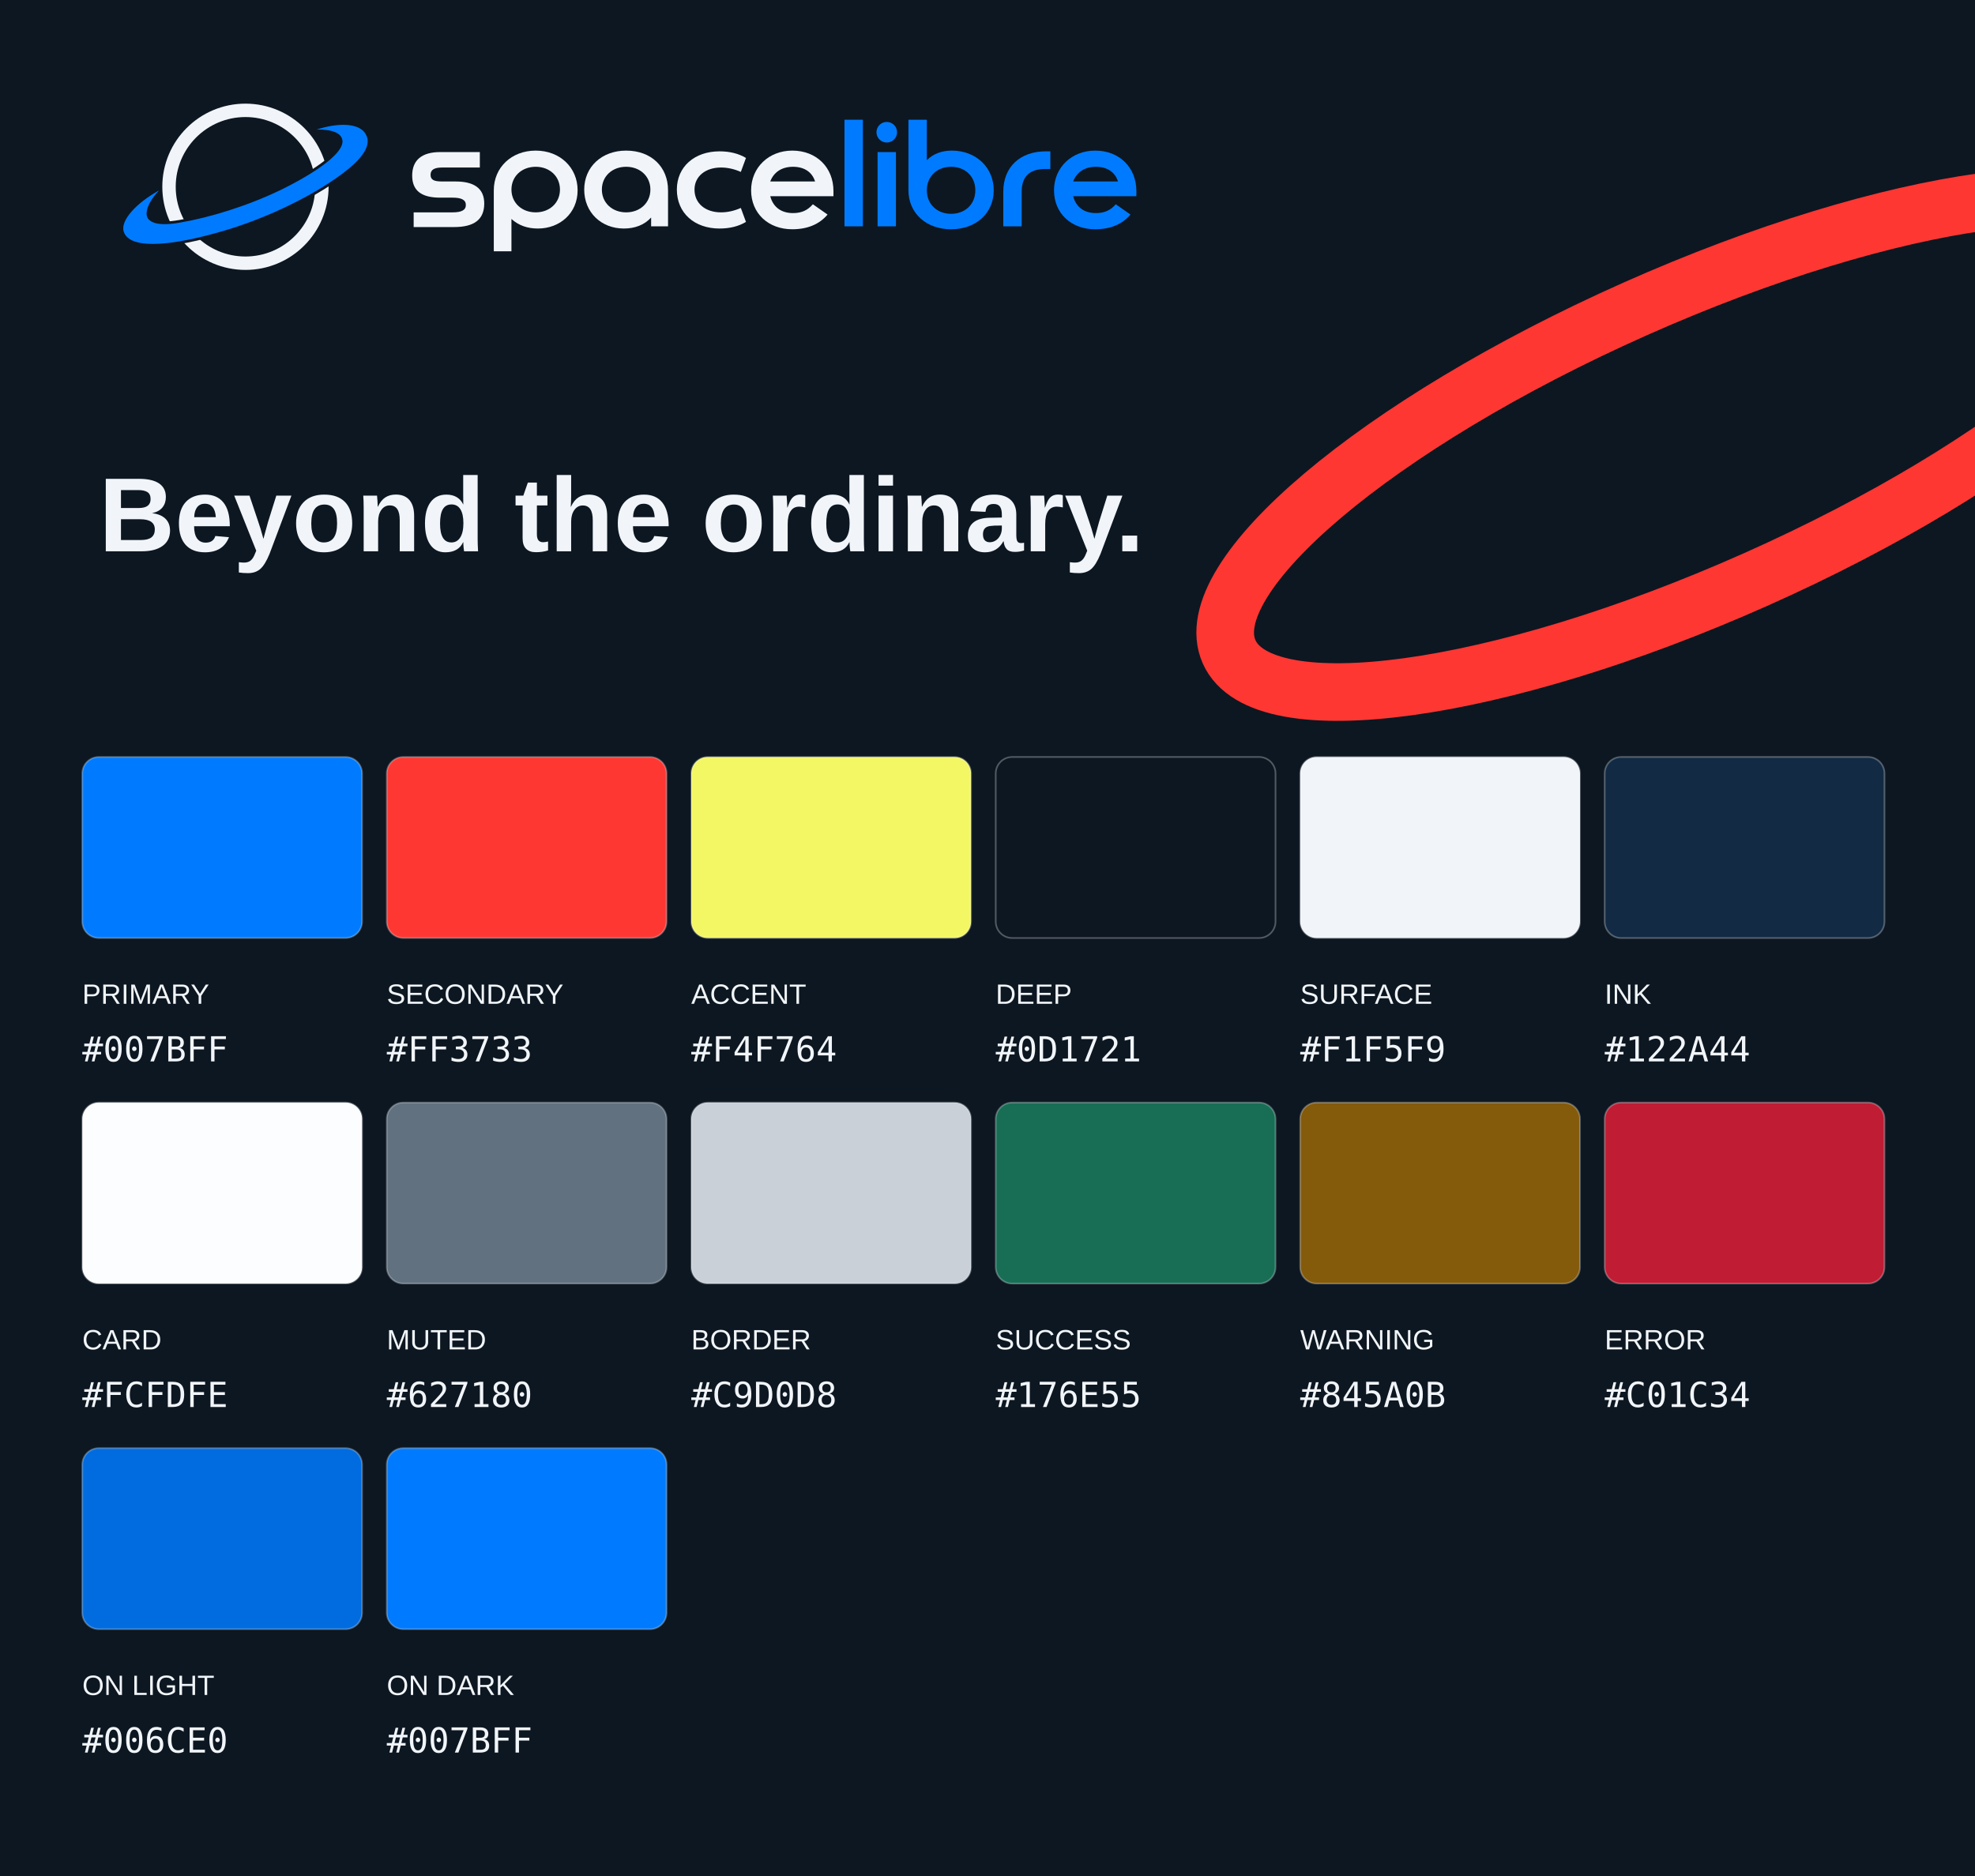
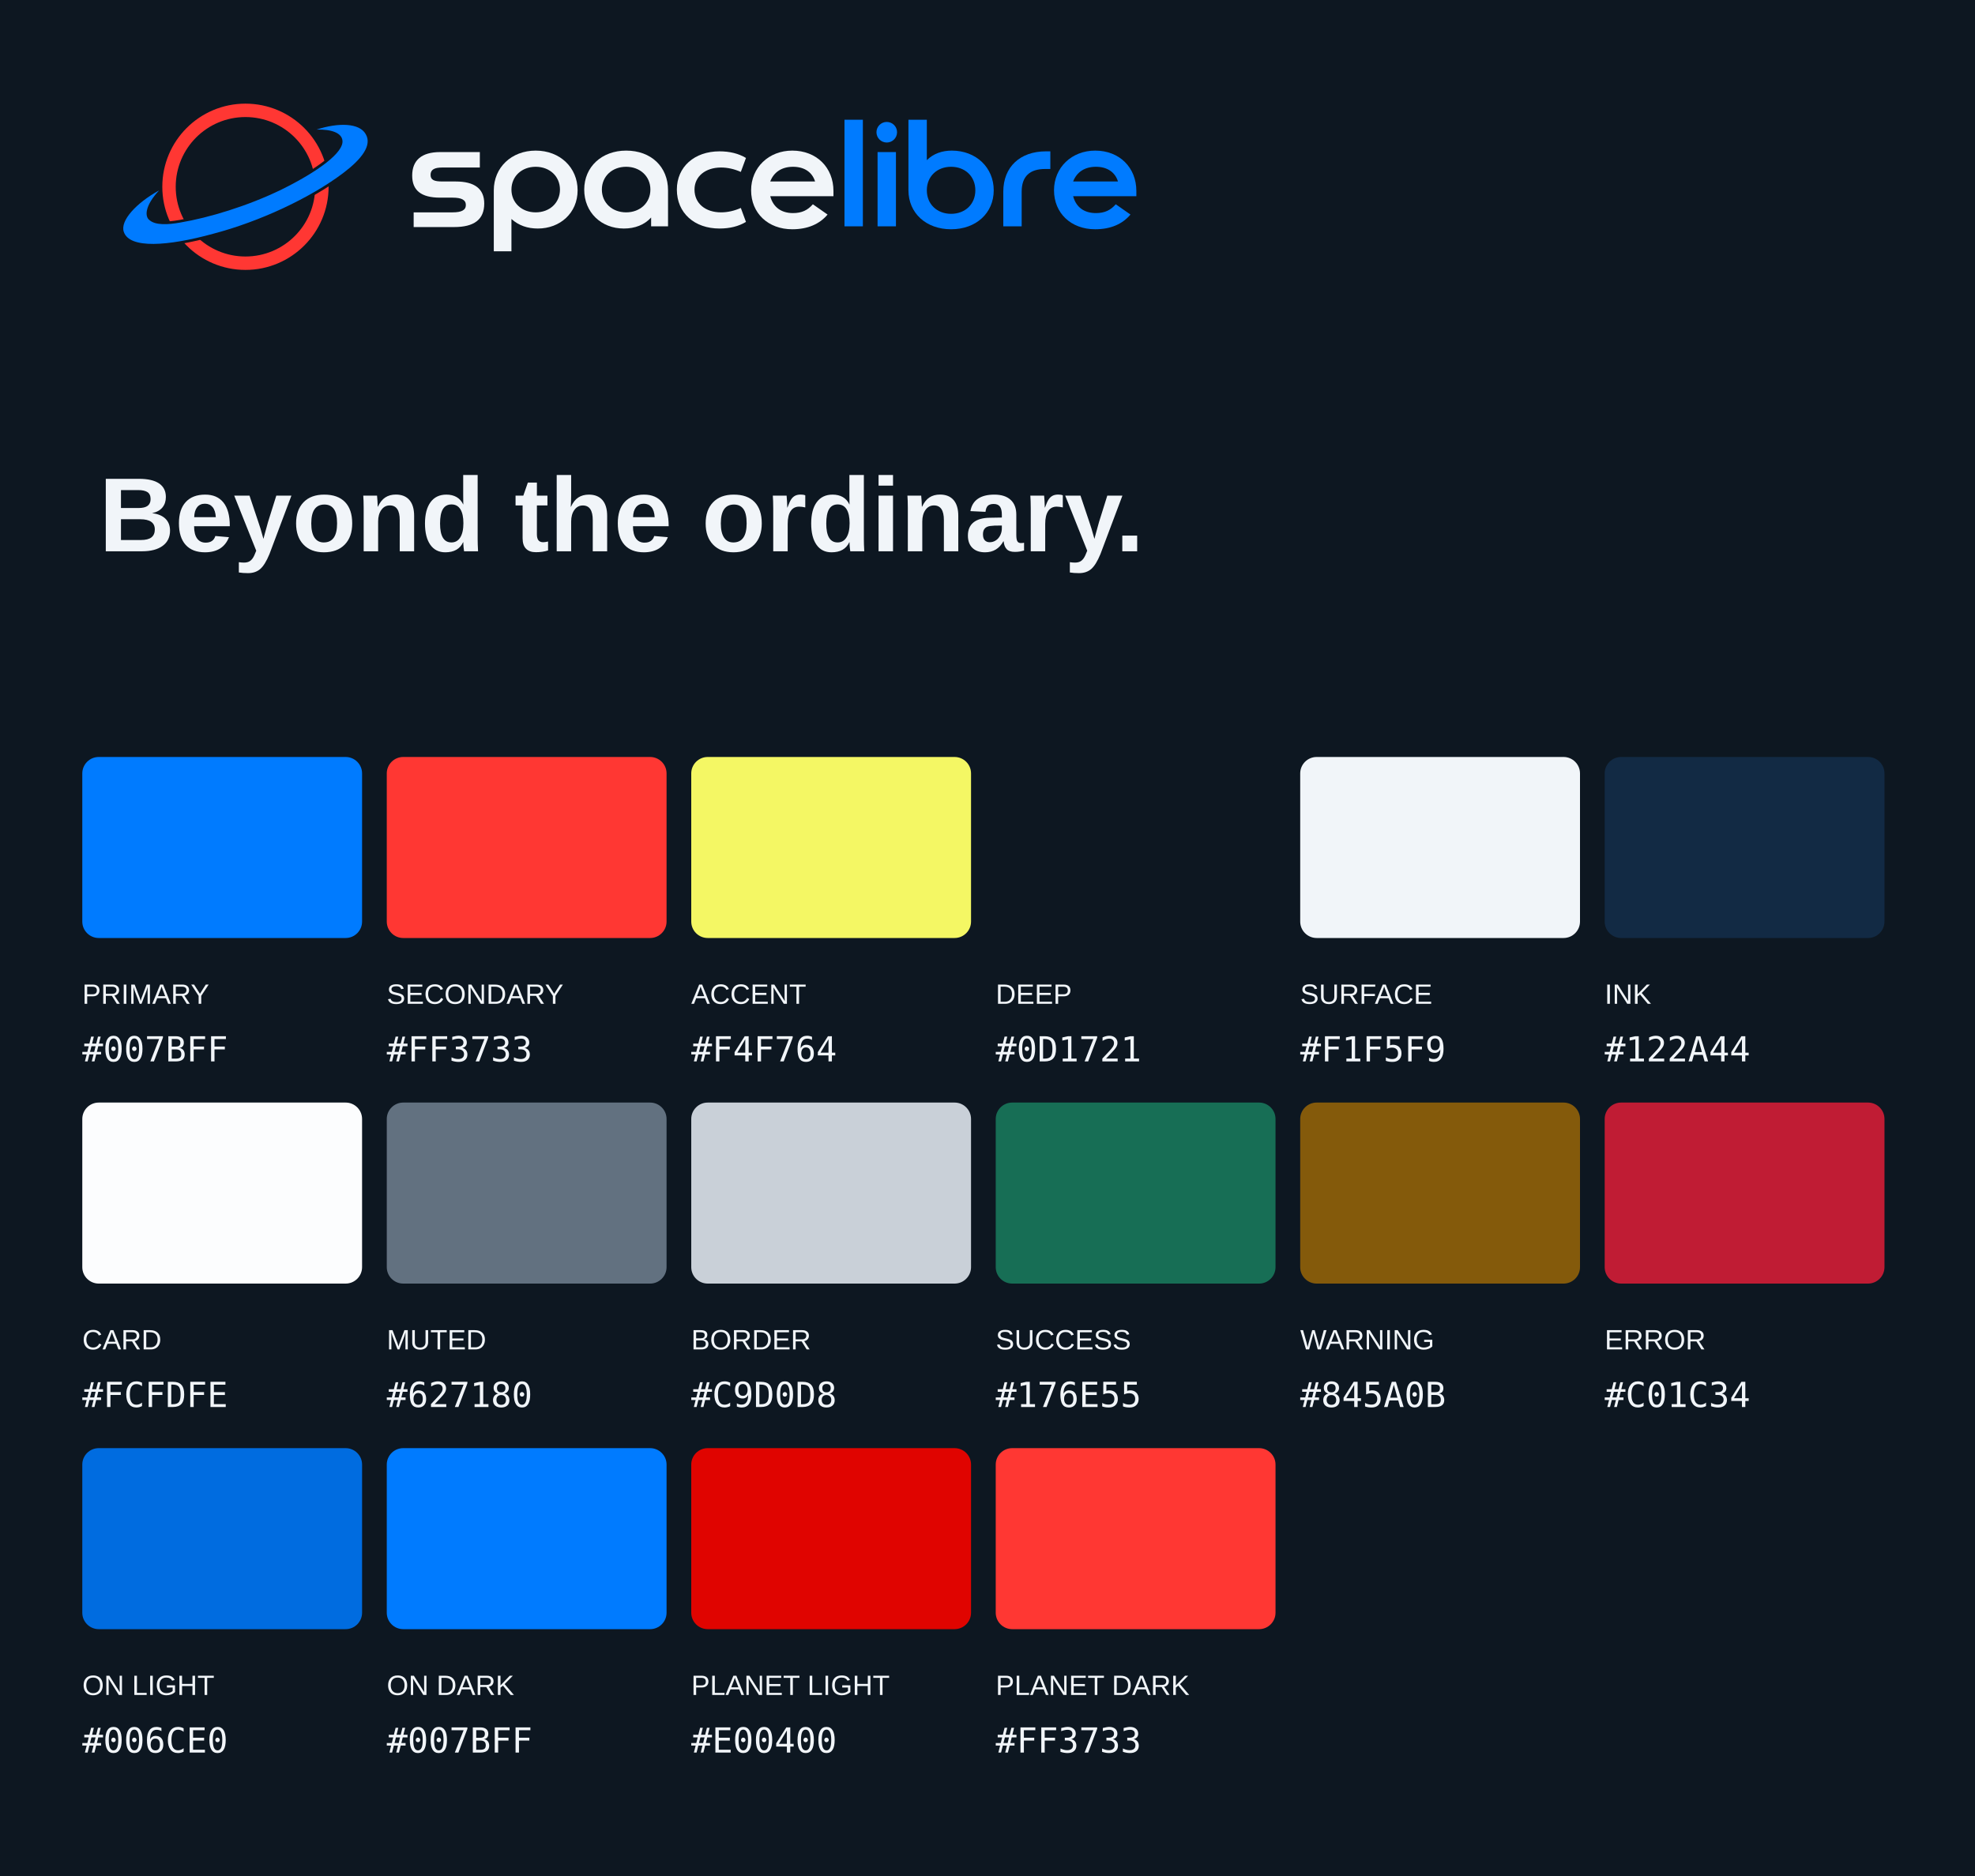
<svg xmlns="http://www.w3.org/2000/svg" width="1200" height="1140" viewBox="0 0 1200 1140">
  <rect width="1200" height="1140" fill="#0D1721" />
-   <svg viewBox="0 0 810 180" x="50" y="40" width="660" height="147">
+   <svg viewBox="0 0 810 180" width="660" height="147" x="50" y="40">
    <defs>
      <mask id="occlusion" maskUnits="userSpaceOnUse" x="450" y="180" width="650" height="450" style="mask-type:luminance">
        <rect x="450" y="180" width="650" height="450" fill="white" />
        <path d="M581.927 413.073 C549.927 447.073 548.927 472.073 560.927 480.073 C573.927 491.073 600.927 490.073 628.927 485.073 C693.927 474.073 779.927 448.073 855.927 411.073 C936.927 371.073 995.927 328.073 991.927 301.073 C989.927 285.073 968.927 276.073 933.927 277.073 C982.927 261.073 1029.927 262.073 1043.927 287.073 C1058.927 312.073 1034.927 343.073 993.927 374.073 C919.927 430.073 805.927 483.073 702.927 510.073 C600.927 538.073 515.927 544.073 502.927 506.073 C493.927 481.073 530.927 441.073 581.927 413.073 Z" fill="black" stroke="black" stroke-width="12" stroke-linejoin="round" />
      </mask>
    </defs>
    <g transform="translate(28 28) scale(.333333) translate(-494 -219)">
-       <circle cx="775" cy="405" r="171" fill="none" stroke="#F1F5F9" stroke-width="30" mask="url(#occlusion)" data-stroke-role="planet" />
+       <circle cx="775" cy="405" r="171" fill="none" stroke="#FF3733" stroke-width="30" mask="url(#occlusion)" data-stroke-role="planet" />
      <path d="M581.927 413.073 C549.927 447.073 548.927 472.073 560.927 480.073 C573.927 491.073 600.927 490.073 628.927 485.073 C693.927 474.073 779.927 448.073 855.927 411.073 C936.927 371.073 995.927 328.073 991.927 301.073 C989.927 285.073 968.927 276.073 933.927 277.073 C982.927 261.073 1029.927 262.073 1043.927 287.073 C1058.927 312.073 1034.927 343.073 993.927 374.073 C919.927 430.073 805.927 483.073 702.927 510.073 C600.927 538.073 515.927 544.073 502.927 506.073 C493.927 481.073 530.927 441.073 581.927 413.073 Z" fill="#007BFF" />
    </g>
    <g transform="translate(246 40) scale(.548223) translate(-275 -643)">
      <path d="M367 687 L313 687 C288 687 275 698 275 719 C275 739 287 749 313 749 L330 749 C342 749 348 752 348 759 C348 766 342 769 330 769 L277 769 L277 789 L332 789 C359 789 373 779 373 757 C373 737 360 727 334 727 L316 727 C305 727 300 725 300 718 C300 711 305 708 316 708 L367 708 Z" fill="#F1F5F9" />
      <path d="M386 822 L386 739 C386 708 410 685 443 685 C476 685 500 708 500 739 C500 770 476 791 446 791 C432 791 420 787 410 778 L410 822 Z M443 707 C424 707 410 720 410 738 C410 756 424 769 443 769 C462 769 476 756 476 738 C476 720 462 707 443 707 Z" fill="#F1F5F9" fill-rule="evenodd" />
      <path d="M623 788 L600 788 L600 776 C591 786 578 791 563 791 C532 791 509 769 509 738 C509 707 533 685 566 685 C600 685 623 707 623 739 Z M566 707 C547 707 533 720 533 738 C533 756 547 769 566 769 C585 769 599 756 599 738 C599 720 585 707 566 707 Z" fill="#F1F5F9" fill-rule="evenodd" />
      <path d="M729 695 L722 714 C713 710 704 708 695 708 C674 708 659 720 659 738 C659 757 674 769 695 769 C704 769 713 767 722 763 L729 782 C719 788 707 791 693 791 C659 791 635 770 635 738 C635 707 659 686 693 686 C707 686 719 689 729 695 Z" fill="#F1F5F9" />
      <path d="M848 747 L762 747 C766 762 777 770 793 770 C805 770 813 766 820 758 L840 772 C829 785 813 792 792 792 C759 792 736 770 736 739 C736 708 760 685 792 685 C825 685 848 708 848 740 Z M762 727 L823 727 C819 714 808 707 793 707 C778 707 767 714 762 727 Z" fill="#F1F5F9" fill-rule="evenodd" />
      <path d="M863 643 L888 643 L888 788 L863 788 Z M908 687 L933 687 L933 788 L908 788 Z" fill="#007BFF" />
      <path d="M934.5 660 C934.5 667.732 928.232 674 920.5 674 C912.768 674 906.5 667.732 906.5 660 C906.5 652.268 912.768 646 920.5 646 C928.232 646 934.5 652.268 934.5 660 Z" fill="#007BFF" />
      <path d="M950 643 L975 643 L975 698 C984 689 996 685 1009 685 C1042 685 1066 708 1066 739 C1066 770 1042 792 1008 792 C974 792 950 770 950 739 Z M1008 707 C989 707 975 720 975 739 C975 758 989 771 1008 771 C1027 771 1041 758 1041 739 C1041 720 1027 707 1008 707 Z" fill="#007BFF" fill-rule="evenodd" />
      <path d="M1079 788 L1079 741 C1079 707 1102 686 1137 686 L1143 686 L1143 710 L1136 710 C1115 710 1104 720 1104 741 L1104 788 Z" fill="#007BFF" />
      <path d="M1260 747 L1174 747 C1178 762 1189 770 1205 770 C1217 770 1225 766 1232 758 L1252 772 C1241 785 1225 792 1204 792 C1171 792 1148 770 1148 739 C1148 708 1172 685 1204 685 C1237 685 1260 708 1260 740 Z M1174 727 L1235 727 C1231 714 1220 707 1205 707 C1190 707 1179 714 1174 727 Z" fill="#007BFF" fill-rule="evenodd" />
    </g>
  </svg>
  <text x="60" y="335" font-family="Arial" font-size="64" font-weight="bold" fill="#F1F5F9">Beyond the ordinary.</text>
-   <ellipse cx="1030" cy="270" rx="310" ry="90" transform="rotate(-24 1030 270)" fill="none" stroke="#FF3733" stroke-width="35" />
-   <rect x="50" y="460" width="170" height="110" rx="10" fill="#007BFF" stroke="#F1F5F9" stroke-opacity=".3" />
+   <rect x="50" y="460" width="170" height="110" rx="10" fill="#007BFF" />
  <text x="50" y="610" fill="#F1F5F9" font-family="Arial" font-size="17">PRIMARY</text>
  <text x="50" y="645" fill="#F1F5F9" font-family="monospace" font-size="21">#007BFF</text>
-   <rect x="235" y="460" width="170" height="110" rx="10" fill="#FF3733" stroke="#F1F5F9" stroke-opacity=".3" />
+   <rect x="235" y="460" width="170" height="110" rx="10" fill="#FF3733" />
  <text x="235" y="610" fill="#F1F5F9" font-family="Arial" font-size="17">SECONDARY</text>
  <text x="235" y="645" fill="#F1F5F9" font-family="monospace" font-size="21">#FF3733</text>
-   <rect x="420" y="460" width="170" height="110" rx="10" fill="#F4F764" stroke="#F1F5F9" stroke-opacity=".3" />
+   <rect x="420" y="460" width="170" height="110" rx="10" fill="#F4F764" />
  <text x="420" y="610" fill="#F1F5F9" font-family="Arial" font-size="17">ACCENT</text>
  <text x="420" y="645" fill="#F1F5F9" font-family="monospace" font-size="21">#F4F764</text>
-   <rect x="605" y="460" width="170" height="110" rx="10" fill="#0D1721" stroke="#F1F5F9" stroke-opacity=".3" />
+   <rect x="605" y="460" width="170" height="110" rx="10" fill="#0D1721" />
  <text x="605" y="610" fill="#F1F5F9" font-family="Arial" font-size="17">DEEP</text>
  <text x="605" y="645" fill="#F1F5F9" font-family="monospace" font-size="21">#0D1721</text>
-   <rect x="790" y="460" width="170" height="110" rx="10" fill="#F1F5F9" stroke="#F1F5F9" stroke-opacity=".3" />
+   <rect x="790" y="460" width="170" height="110" rx="10" fill="#F1F5F9" />
  <text x="790" y="610" fill="#F1F5F9" font-family="Arial" font-size="17">SURFACE</text>
  <text x="790" y="645" fill="#F1F5F9" font-family="monospace" font-size="21">#F1F5F9</text>
-   <rect x="975" y="460" width="170" height="110" rx="10" fill="#122A44" stroke="#F1F5F9" stroke-opacity=".3" />
+   <rect x="975" y="460" width="170" height="110" rx="10" fill="#122A44" />
  <text x="975" y="610" fill="#F1F5F9" font-family="Arial" font-size="17">INK</text>
  <text x="975" y="645" fill="#F1F5F9" font-family="monospace" font-size="21">#122A44</text>
-   <rect x="50" y="670" width="170" height="110" rx="10" fill="#FCFDFE" stroke="#F1F5F9" stroke-opacity=".3" />
+   <rect x="50" y="670" width="170" height="110" rx="10" fill="#FCFDFE" />
  <text x="50" y="820" fill="#F1F5F9" font-family="Arial" font-size="17">CARD</text>
  <text x="50" y="855" fill="#F1F5F9" font-family="monospace" font-size="21">#FCFDFE</text>
-   <rect x="235" y="670" width="170" height="110" rx="10" fill="#627180" stroke="#F1F5F9" stroke-opacity=".3" />
+   <rect x="235" y="670" width="170" height="110" rx="10" fill="#627180" />
  <text x="235" y="820" fill="#F1F5F9" font-family="Arial" font-size="17">MUTED</text>
  <text x="235" y="855" fill="#F1F5F9" font-family="monospace" font-size="21">#627180</text>
-   <rect x="420" y="670" width="170" height="110" rx="10" fill="#C9D0D8" stroke="#F1F5F9" stroke-opacity=".3" />
+   <rect x="420" y="670" width="170" height="110" rx="10" fill="#C9D0D8" />
  <text x="420" y="820" fill="#F1F5F9" font-family="Arial" font-size="17">BORDER</text>
  <text x="420" y="855" fill="#F1F5F9" font-family="monospace" font-size="21">#C9D0D8</text>
-   <rect x="605" y="670" width="170" height="110" rx="10" fill="#176E55" stroke="#F1F5F9" stroke-opacity=".3" />
+   <rect x="605" y="670" width="170" height="110" rx="10" fill="#176E55" />
  <text x="605" y="820" fill="#F1F5F9" font-family="Arial" font-size="17">SUCCESS</text>
  <text x="605" y="855" fill="#F1F5F9" font-family="monospace" font-size="21">#176E55</text>
-   <rect x="790" y="670" width="170" height="110" rx="10" fill="#845A0B" stroke="#F1F5F9" stroke-opacity=".3" />
+   <rect x="790" y="670" width="170" height="110" rx="10" fill="#845A0B" />
  <text x="790" y="820" fill="#F1F5F9" font-family="Arial" font-size="17">WARNING</text>
  <text x="790" y="855" fill="#F1F5F9" font-family="monospace" font-size="21">#845A0B</text>
-   <rect x="975" y="670" width="170" height="110" rx="10" fill="#C01C34" stroke="#F1F5F9" stroke-opacity=".3" />
+   <rect x="975" y="670" width="170" height="110" rx="10" fill="#C01C34" />
  <text x="975" y="820" fill="#F1F5F9" font-family="Arial" font-size="17">ERROR</text>
  <text x="975" y="855" fill="#F1F5F9" font-family="monospace" font-size="21">#C01C34</text>
-   <rect x="50" y="880" width="170" height="110" rx="10" fill="#006CE0" stroke="#F1F5F9" stroke-opacity=".3" />
+   <rect x="50" y="880" width="170" height="110" rx="10" fill="#006CE0" />
  <text x="50" y="1030" fill="#F1F5F9" font-family="Arial" font-size="17">ON LIGHT</text>
  <text x="50" y="1065" fill="#F1F5F9" font-family="monospace" font-size="21">#006CE0</text>
-   <rect x="235" y="880" width="170" height="110" rx="10" fill="#007BFF" stroke="#F1F5F9" stroke-opacity=".3" />
+   <rect x="235" y="880" width="170" height="110" rx="10" fill="#007BFF" />
  <text x="235" y="1030" fill="#F1F5F9" font-family="Arial" font-size="17">ON DARK</text>
  <text x="235" y="1065" fill="#F1F5F9" font-family="monospace" font-size="21">#007BFF</text>
+   <rect x="420" y="880" width="170" height="110" rx="10" fill="#E00400" />
+   <text x="420" y="1030" fill="#F1F5F9" font-family="Arial" font-size="17">PLANET LIGHT</text>
+   <text x="420" y="1065" fill="#F1F5F9" font-family="monospace" font-size="21">#E00400</text>
+   <rect x="605" y="880" width="170" height="110" rx="10" fill="#FF3733" />
+   <text x="605" y="1030" fill="#F1F5F9" font-family="Arial" font-size="17">PLANET DARK</text>
+   <text x="605" y="1065" fill="#F1F5F9" font-family="monospace" font-size="21">#FF3733</text>
</svg>
